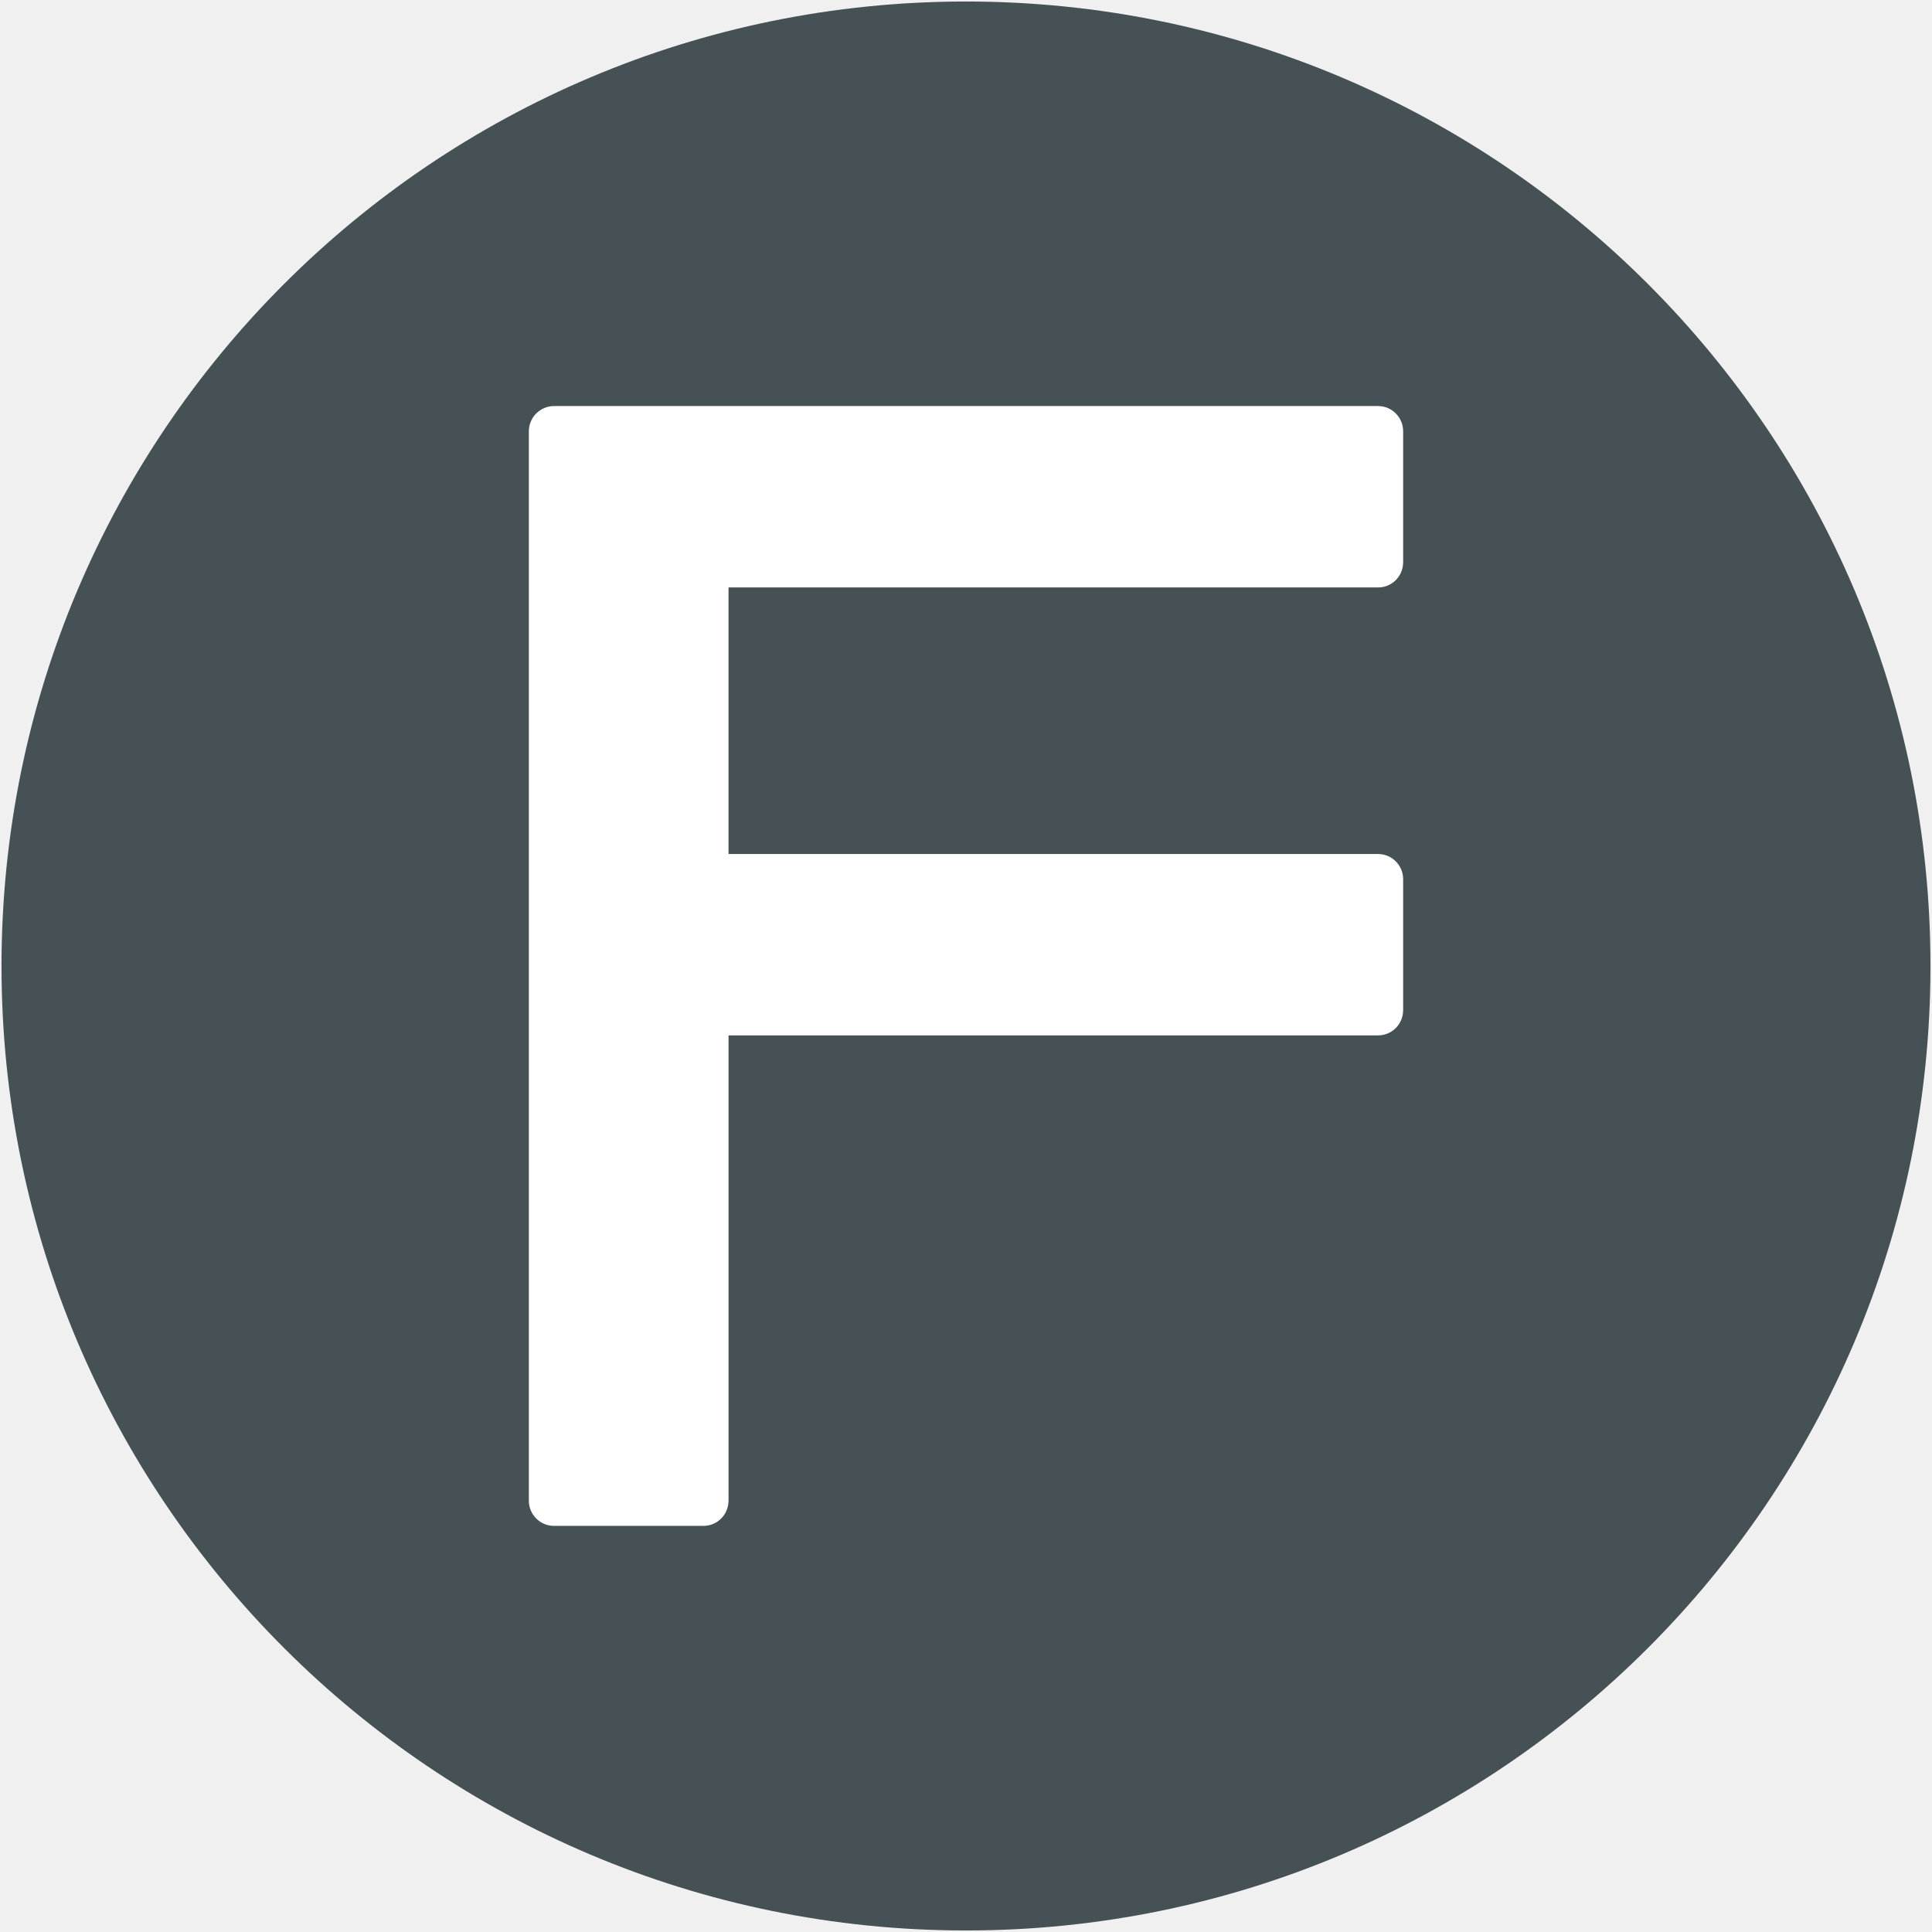
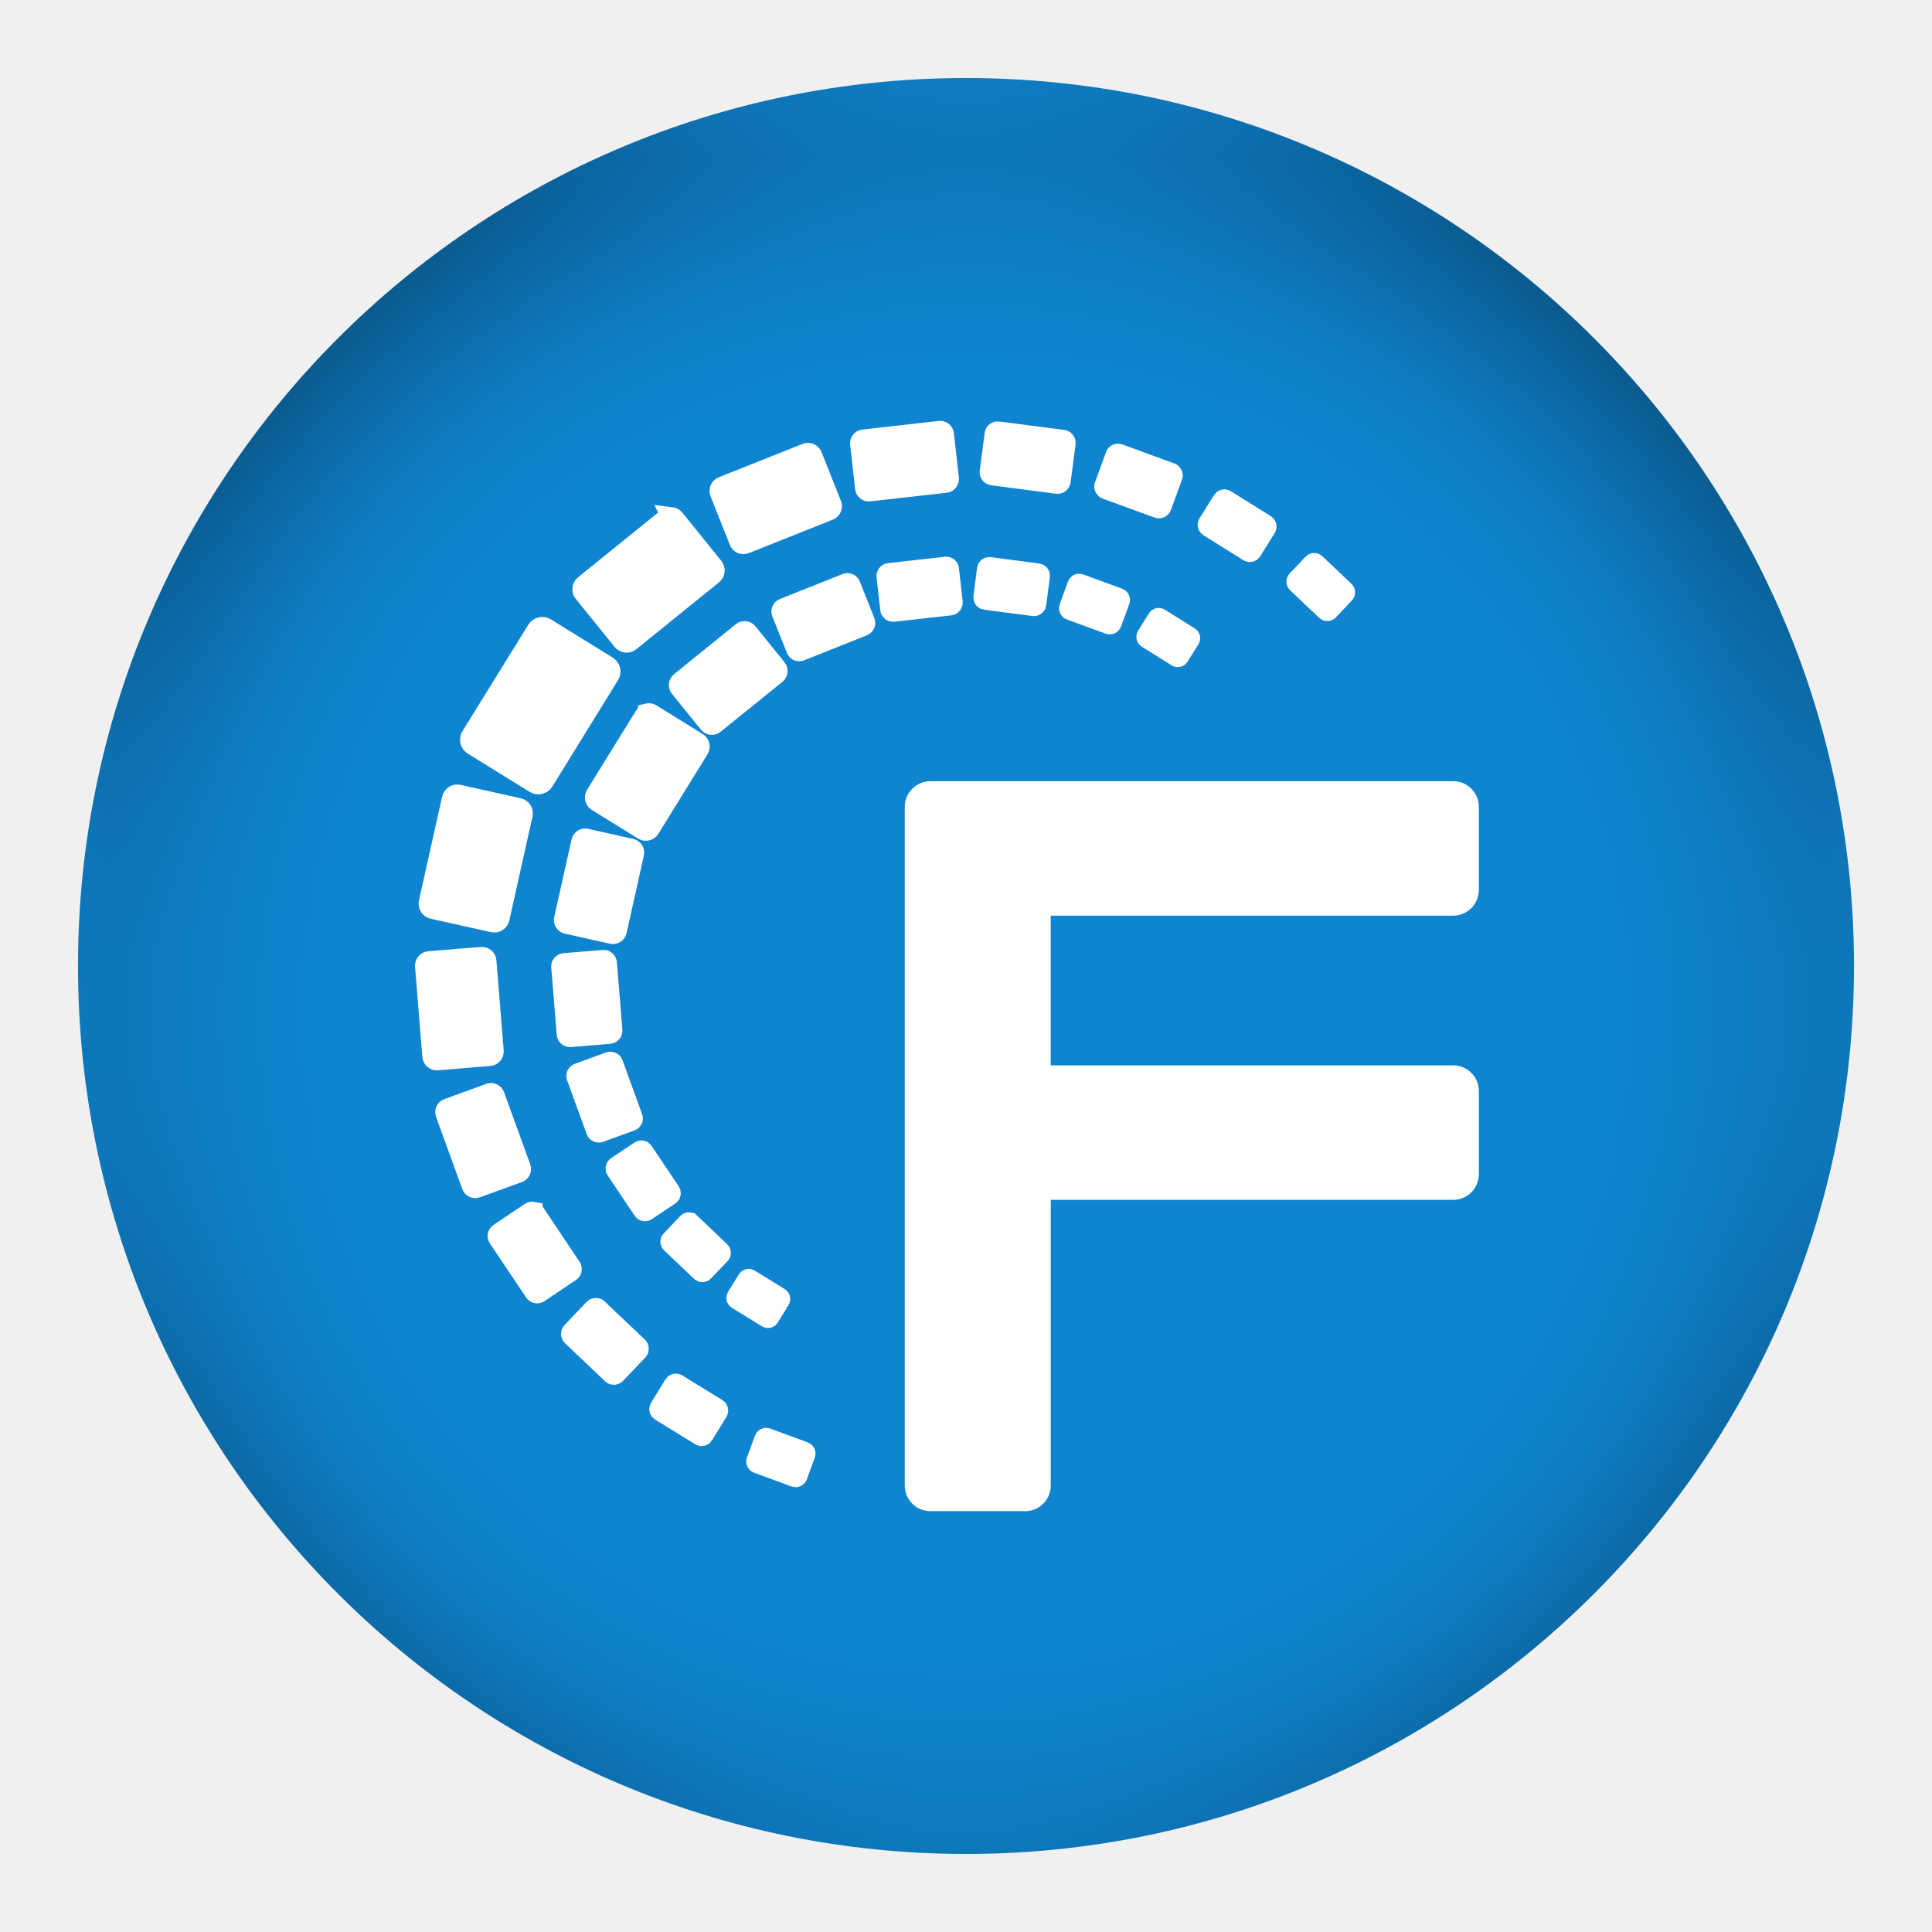
<svg xmlns="http://www.w3.org/2000/svg" id="svg5926" version="1.1" xml:space="preserve" width="100" height="100" viewBox="0 0 100 100">
-   <defs id="defs5930" />
+   <defs id="defs5930">
+     <filter style="color-interpolation-filters:sRGB;" id="filter5834">
+       <feFlood flood-opacity="0.498" flood-color="rgb(0,0,0)" result="flood" id="feFlood5836" />
+       <feComposite in="flood" in2="SourceGraphic" operator="out" result="composite1" id="feComposite5838" />
+       <feGaussianBlur in="composite1" stdDeviation="5" result="blur" id="feGaussianBlur5840" />
+       <feOffset dx="0" dy="-2" result="offset" id="feOffset5842" />
+       <feComposite in="offset" in2="SourceGraphic" operator="atop" result="composite2" id="feComposite5844" />
+     </filter>
+   </defs>
  <g id="g5934" transform="matrix(1.25,0,0,-1.25,-7.684271,103.9222)">
-     <path id="path4447-3" style="fill:#455155;fill-opacity:1;fill-rule:nonzero;stroke:none" d="m 6.21,43.138 c 0,22.056 17.881,39.937 39.937,39.937 22.056,0 39.937,-17.881 39.937,-39.937 0,-22.056 -17.881,-39.937 -39.937,-39.937 -22.056,0 -39.937,17.881 -39.937,39.937" />
-     <path id="path4451-6" style="fill:#ffffff;fill-opacity:1;fill-rule:nonzero;stroke:none" d="m 36.314,58.81 0,-11.035 26.895,0 c 0.574,0 1.04,-0.468 1.04,-1.043 l 0,-5.424 c 0,-0.022 0,-0.033 -0.002,-0.049 -0.025,-0.555 -0.479,-0.994 -1.037,-0.994 l -26.895,0 0,-19.269 c 0,-0.022 0,-0.033 -0.004,-0.049 -0.025,-0.555 -0.478,-0.993 -1.037,-0.993 l -6.185,0 c -0.575,0 -1.043,0.466 -1.043,1.043 l 0,44.284 c 0,0.573 0.469,1.043 1.043,1.043 l 34.12,0 c 0.574,0 1.04,-0.47 1.04,-1.043 l 0,-5.425 c 0,-0.022 0,-0.033 -0.002,-0.049 -0.025,-0.557 -0.479,-0.994 -1.037,-0.994 l -26.895,0 3.3e-4,0 z" />
+     <path style="color:#000000;clip-rule:nonzero;display:inline;overflow:visible;visibility:visible;opacity:1;isolation:auto;mix-blend-mode:normal;color-interpolation:sRGB;color-interpolation-filters:linearRGB;solid-color:#000000;solid-opacity:1;fill:#0f85d1;fill-opacity:1;fill-rule:nonzero;stroke:none;stroke-width:0.3;stroke-linecap:butt;stroke-linejoin:round;stroke-miterlimit:4;stroke-dasharray:none;stroke-dashoffset:0;stroke-opacity:1;filter:url(#filter5834);color-rendering:auto;image-rendering:auto;shape-rendering:auto;text-rendering:auto;enable-background:accumulate" d="M 46.147,81.321 A 38.184,38.184 0 0 1 7.963,43.137 38.184,38.184 0 0 1 46.147,4.955 38.184,38.184 0 0 1 84.332,43.137 38.184,38.184 0 0 1 46.147,81.321 Z" id="path5747" transform="matrix(0.9629612,0,0,0.962961,1.709242,1.597778)" />
+     <path style="fill:#ffffff;fill-opacity:1;fill-rule:nonzero;stroke:#ffffff;stroke-width:0.8;stroke-miterlimit:4;stroke-dasharray:none;stroke-opacity:1" d="m 45.061,65.31 -3.165,-0.357 c -0.093,-0.011 -0.158,-0.094 -0.148,-0.187 l 0.206,-1.84 c 0.011,-0.093 0.093,-0.162 0.187,-0.151 l 3.165,0.357 c 0.093,0.011 0.159,0.094 0.148,0.187 l -0.206,1.84 c -0.01,0.092 -0.094,0.162 -0.187,0.151 z m 2.419,-0.023 c -0.079,0.01 -0.151,-0.043 -0.161,-0.122 l -0.206,-1.563 c -0.01,-0.079 0.047,-0.151 0.125,-0.161 l 2.683,-0.351 c 0.079,-0.01 0.151,0.047 0.161,0.125 l 0.206,1.56 c 0.011,0.079 -0.047,0.154 -0.125,0.164 l -2.683,0.347 z m -7.949,-0.901 -3.481,-1.387 c -0.102,-0.041 -0.15,-0.159 -0.109,-0.261 l 0.804,-2.023 c 0.041,-0.102 0.158,-0.15 0.261,-0.109 l 3.481,1.387 c 0.102,0.041 0.15,0.155 0.109,0.257 l -0.804,2.023 c -0.041,0.102 -0.159,0.153 -0.261,0.113 z m 12.951,-0.026 c -0.064,0.023 -0.134,-0.011 -0.158,-0.074 l -0.46,-1.258 c -0.023,-0.063 0.011,-0.134 0.074,-0.158 l 2.158,-0.788 c 0.064,-0.023 0.134,0.007 0.158,0.071 l 0.46,1.258 c 0.023,0.063 -0.011,0.134 -0.074,0.158 l -2.158,0.791 z m 4.42,-1.901 c -0.049,0.031 -0.114,0.013 -0.145,-0.035 l -0.602,-0.962 c -0.031,-0.049 -0.017,-0.115 0.032,-0.145 l 1.657,-1.036 c 0.049,-0.031 0.114,-0.017 0.145,0.032 l 0.602,0.965 c 0.031,0.049 0.017,0.115 -0.032,0.145 l -1.657,1.036 z M 33.934,61.743 c -0.06,0.006 -0.123,-0.011 -0.174,-0.051 l -3.426,-2.77 c -0.101,-0.081 -0.117,-0.231 -0.035,-0.331 l 1.612,-1.991 c 0.082,-0.1 0.231,-0.117 0.331,-0.035 l 3.426,2.77 c 0.1,0.082 0.117,0.228 0.035,0.328 l -1.612,1.995 c -0.041,0.05 -0.098,0.08 -0.158,0.087 z m 26.693,-1.927 c -0.036,0.033 -0.092,0.032 -0.125,-0.003 l -0.666,-0.701 c -0.033,-0.036 -0.029,-0.092 0.006,-0.125 l 1.206,-1.142 c 0.036,-0.033 0.092,-0.032 0.125,0.003 l 0.663,0.701 c 0.033,0.036 0.032,0.092 -0.003,0.125 l -1.206,1.142 z M 45.318,59.687 42.951,59.42 c -0.069,-0.008 -0.117,-0.072 -0.109,-0.142 l 0.154,-1.374 c 0.008,-0.069 0.069,-0.12 0.138,-0.113 l 2.364,0.264 c 0.069,0.008 0.12,0.072 0.113,0.142 l -0.154,1.377 c -0.008,0.069 -0.069,0.12 -0.138,0.113 z m 1.808,-0.016 c -0.059,0.007 -0.115,-0.034 -0.122,-0.093 L 46.852,58.41 c -0.008,-0.059 0.034,-0.115 0.093,-0.122 l 2.004,-0.261 c 0.059,-0.008 0.115,0.034 0.122,0.093 l 0.151,1.168 c 0.007,0.059 -0.034,0.111 -0.093,0.119 l -2.004,0.264 z m -5.941,-0.676 -2.602,-1.036 c -0.076,-0.031 -0.114,-0.117 -0.084,-0.193 l 0.605,-1.515 c 0.031,-0.077 0.116,-0.115 0.193,-0.084 l 2.599,1.036 c 0.076,0.031 0.114,0.12 0.084,0.196 l -0.602,1.512 c -0.031,0.077 -0.117,0.114 -0.193,0.084 z m 9.679,-0.019 c -0.047,0.017 -0.098,-0.008 -0.116,-0.055 L 50.404,57.982 c -0.018,-0.047 0.007,-0.102 0.055,-0.119 l 1.615,-0.589 c 0.047,-0.017 0.098,0.007 0.116,0.055 l 0.344,0.939 c 0.018,0.047 -0.007,0.098 -0.055,0.116 l -1.615,0.592 z m 3.304,-1.422 c -0.036,0.023 -0.083,0.011 -0.106,-0.026 l -0.45,-0.721 c -0.023,-0.036 -0.011,-0.083 0.026,-0.106 l 1.239,-0.776 c 0.036,-0.023 0.083,-0.01 0.106,0.026 l 0.45,0.721 c 0.023,0.036 0.011,0.084 -0.026,0.106 l -1.238,0.775 z M 28.536,57.184 c -0.069,-0.016 -0.13,-0.058 -0.17,-0.122 l -2.728,-4.41 c -0.08,-0.13 -0.039,-0.3 0.09,-0.38 l 2.567,-1.586 c 0.13,-0.08 0.3,-0.039 0.38,0.09 l 2.725,4.41 c 0.08,0.13 0.039,0.3 -0.09,0.38 l -2.564,1.586 c -0.065,0.04 -0.14,0.048 -0.209,0.032 z m 8.463,-0.167 c -0.045,0.005 -0.091,-0.005 -0.129,-0.035 l -2.561,-2.072 c -0.075,-0.061 -0.089,-0.172 -0.029,-0.248 l 1.206,-1.489 c 0.061,-0.075 0.172,-0.087 0.248,-0.026 l 2.561,2.069 c 0.075,0.061 0.087,0.172 0.026,0.248 L 37.118,56.953 c -0.031,0.038 -0.074,0.059 -0.119,0.064 z m -4.034,-3.404 c -0.052,-0.012 -0.099,-0.045 -0.129,-0.093 l -2.039,-3.297 c -0.06,-0.097 -0.029,-0.223 0.068,-0.283 l 1.917,-1.187 c 0.097,-0.059 0.227,-0.029 0.286,0.068 l 2.036,3.297 c 0.06,0.097 0.029,0.224 -0.068,0.283 l -1.917,1.187 c -0.048,0.03 -0.103,0.038 -0.154,0.026 z m 11.709,-3.223 c -0.364,0 -0.663,-0.299 -0.663,-0.663 l 0,-28.1 c 0,-0.367 0.298,-0.663 0.663,-0.663 l 3.924,0 c 0.354,0 0.644,0.279 0.659,0.631 0.002,0.011 0,0.023 0,0.032 l 0,12.228 17.065,0 c 0.355,0 0.643,0.278 0.659,0.631 0.002,0.01 0.003,0.023 0.003,0.032 l 0,3.442 c 0,0.364 -0.298,0.663 -0.663,0.663 l -17.065,0 0,7 17.065,0 c 0.354,0 0.643,0.277 0.659,0.631 0.002,0.011 0.003,0.022 0.003,0.032 l 0,3.442 c 0,0.364 -0.298,0.663 -0.663,0.663 l -21.649,0 z M 25.126,50.248 c -0.126,0.027 -0.252,-0.054 -0.28,-0.18 l -0.959,-4.298 c -0.028,-0.126 0.05,-0.255 0.177,-0.283 l 2.503,-0.557 c 0.127,-0.028 0.252,0.054 0.28,0.18 l 0.959,4.301 c 0.028,0.126 -0.051,0.251 -0.177,0.28 l -2.503,0.557 z m 5.288,-1.821 c -0.094,0.021 -0.187,-0.041 -0.209,-0.135 l -0.717,-3.214 c -0.021,-0.095 0.041,-0.191 0.135,-0.212 l 1.869,-0.415 c 0.095,-0.021 0.188,0.038 0.209,0.132 l 0.717,3.217 c 0.021,0.094 -0.04,0.188 -0.135,0.209 l -1.869,0.418 z m -4.327,-4.899 -2.171,-0.177 c -0.11,-0.009 -0.192,-0.106 -0.183,-0.216 l 0.302,-3.735 c 0.009,-0.11 0.106,-0.192 0.216,-0.183 l 2.171,0.18 c 0.11,0.009 0.192,0.106 0.183,0.216 l -0.302,3.732 c -0.009,0.11 -0.106,0.192 -0.216,0.183 z m 5.044,-0.125 -1.621,-0.132 c -0.082,-0.007 -0.145,-0.082 -0.138,-0.164 l 0.228,-2.789 c 0.007,-0.081 0.079,-0.145 0.161,-0.138 l 1.624,0.135 c 0.082,0.006 0.142,0.079 0.135,0.161 l -0.228,2.789 c -0.007,0.082 -0.079,0.145 -0.161,0.138 z m 0.251,-4.221 -1.3,-0.473 c -0.066,-0.024 -0.101,-0.098 -0.077,-0.164 l 0.814,-2.236 c 0.024,-0.066 0.098,-0.1 0.164,-0.077 l 1.3,0.473 c 0.066,0.024 0.101,0.098 0.077,0.164 l -0.814,2.236 c -0.024,0.066 -0.098,0.101 -0.164,0.077 z m -4.96,-1.3 -1.74,-0.634 c -0.088,-0.032 -0.135,-0.131 -0.103,-0.219 l 1.087,-2.992 c 0.032,-0.088 0.131,-0.131 0.219,-0.1 l 1.74,0.631 c 0.088,0.032 0.135,0.131 0.103,0.219 l -1.087,2.992 c -0.032,0.088 -0.131,0.135 -0.219,0.103 z m 6.224,-2.384 -0.978,-0.653 c -0.049,-0.033 -0.062,-0.102 -0.029,-0.151 l 1.123,-1.679 c 0.033,-0.049 0.102,-0.062 0.151,-0.029 l 0.978,0.653 c 0.05,0.033 0.062,0.102 0.029,0.151 l -1.126,1.679 c -0.033,0.05 -0.098,0.062 -0.148,0.029 z m -4.43,-2.519 c -0.036,0.007 -0.076,-5.07e-4 -0.109,-0.023 l -1.306,-0.875 c -0.066,-0.044 -0.083,-0.137 -0.039,-0.203 l 1.505,-2.245 c 0.044,-0.066 0.133,-0.086 0.199,-0.042 l 1.309,0.878 c 0.066,0.044 0.083,0.133 0.039,0.199 l -1.505,2.249 c -0.022,0.033 -0.057,0.054 -0.093,0.061 z m 6.52,-0.466 c -0.037,0.035 -0.097,0.033 -0.132,-0.003 l -0.688,-0.727 c -0.035,-0.036 -0.03,-0.094 0.006,-0.129 l 1.245,-1.184 c 0.036,-0.035 0.094,-0.034 0.129,0.003 l 0.692,0.724 c 0.035,0.037 0.03,0.097 -0.006,0.132 l -1.245,1.184 z m 2.454,-2.329 c -0.036,0.023 -0.087,0.011 -0.109,-0.026 l -0.444,-0.724 c -0.023,-0.037 -0.011,-0.087 0.026,-0.109 l 1.242,-0.766 c 0.037,-0.023 0.087,-0.011 0.109,0.026 l 0.444,0.724 c 0.023,0.036 0.011,0.087 -0.026,0.109 l -1.242,0.766 z m -6.286,-1.222 c -0.049,0.046 -0.127,0.042 -0.174,-0.006 l -0.92,-0.968 c -0.046,-0.049 -0.045,-0.127 0.003,-0.174 l 1.67,-1.586 c 0.049,-0.047 0.127,-0.043 0.174,0.006 l 0.92,0.968 c 0.046,0.049 0.045,0.13 -0.003,0.177 l -1.67,1.583 z m 3.284,-3.117 c -0.049,0.03 -0.115,0.013 -0.145,-0.035 l -0.595,-0.968 c -0.03,-0.049 -0.017,-0.111 0.032,-0.142 l 1.666,-1.026 c 0.049,-0.03 0.115,-0.013 0.145,0.035 l 0.595,0.968 c 0.03,0.049 0.013,0.115 -0.035,0.145 l -1.663,1.023 z m 3.712,-2.236 c -0.046,0.017 -0.096,-0.006 -0.113,-0.051 l -0.335,-0.907 c -0.017,-0.045 0.006,-0.098 0.051,-0.116 l 1.56,-0.573 c 0.046,-0.017 0.099,0.005 0.116,0.051 l 0.331,0.907 c 0.017,0.046 -0.005,0.099 -0.051,0.116 l -1.56,0.573 z" id="path4175-2" />
  </g>
</svg>
